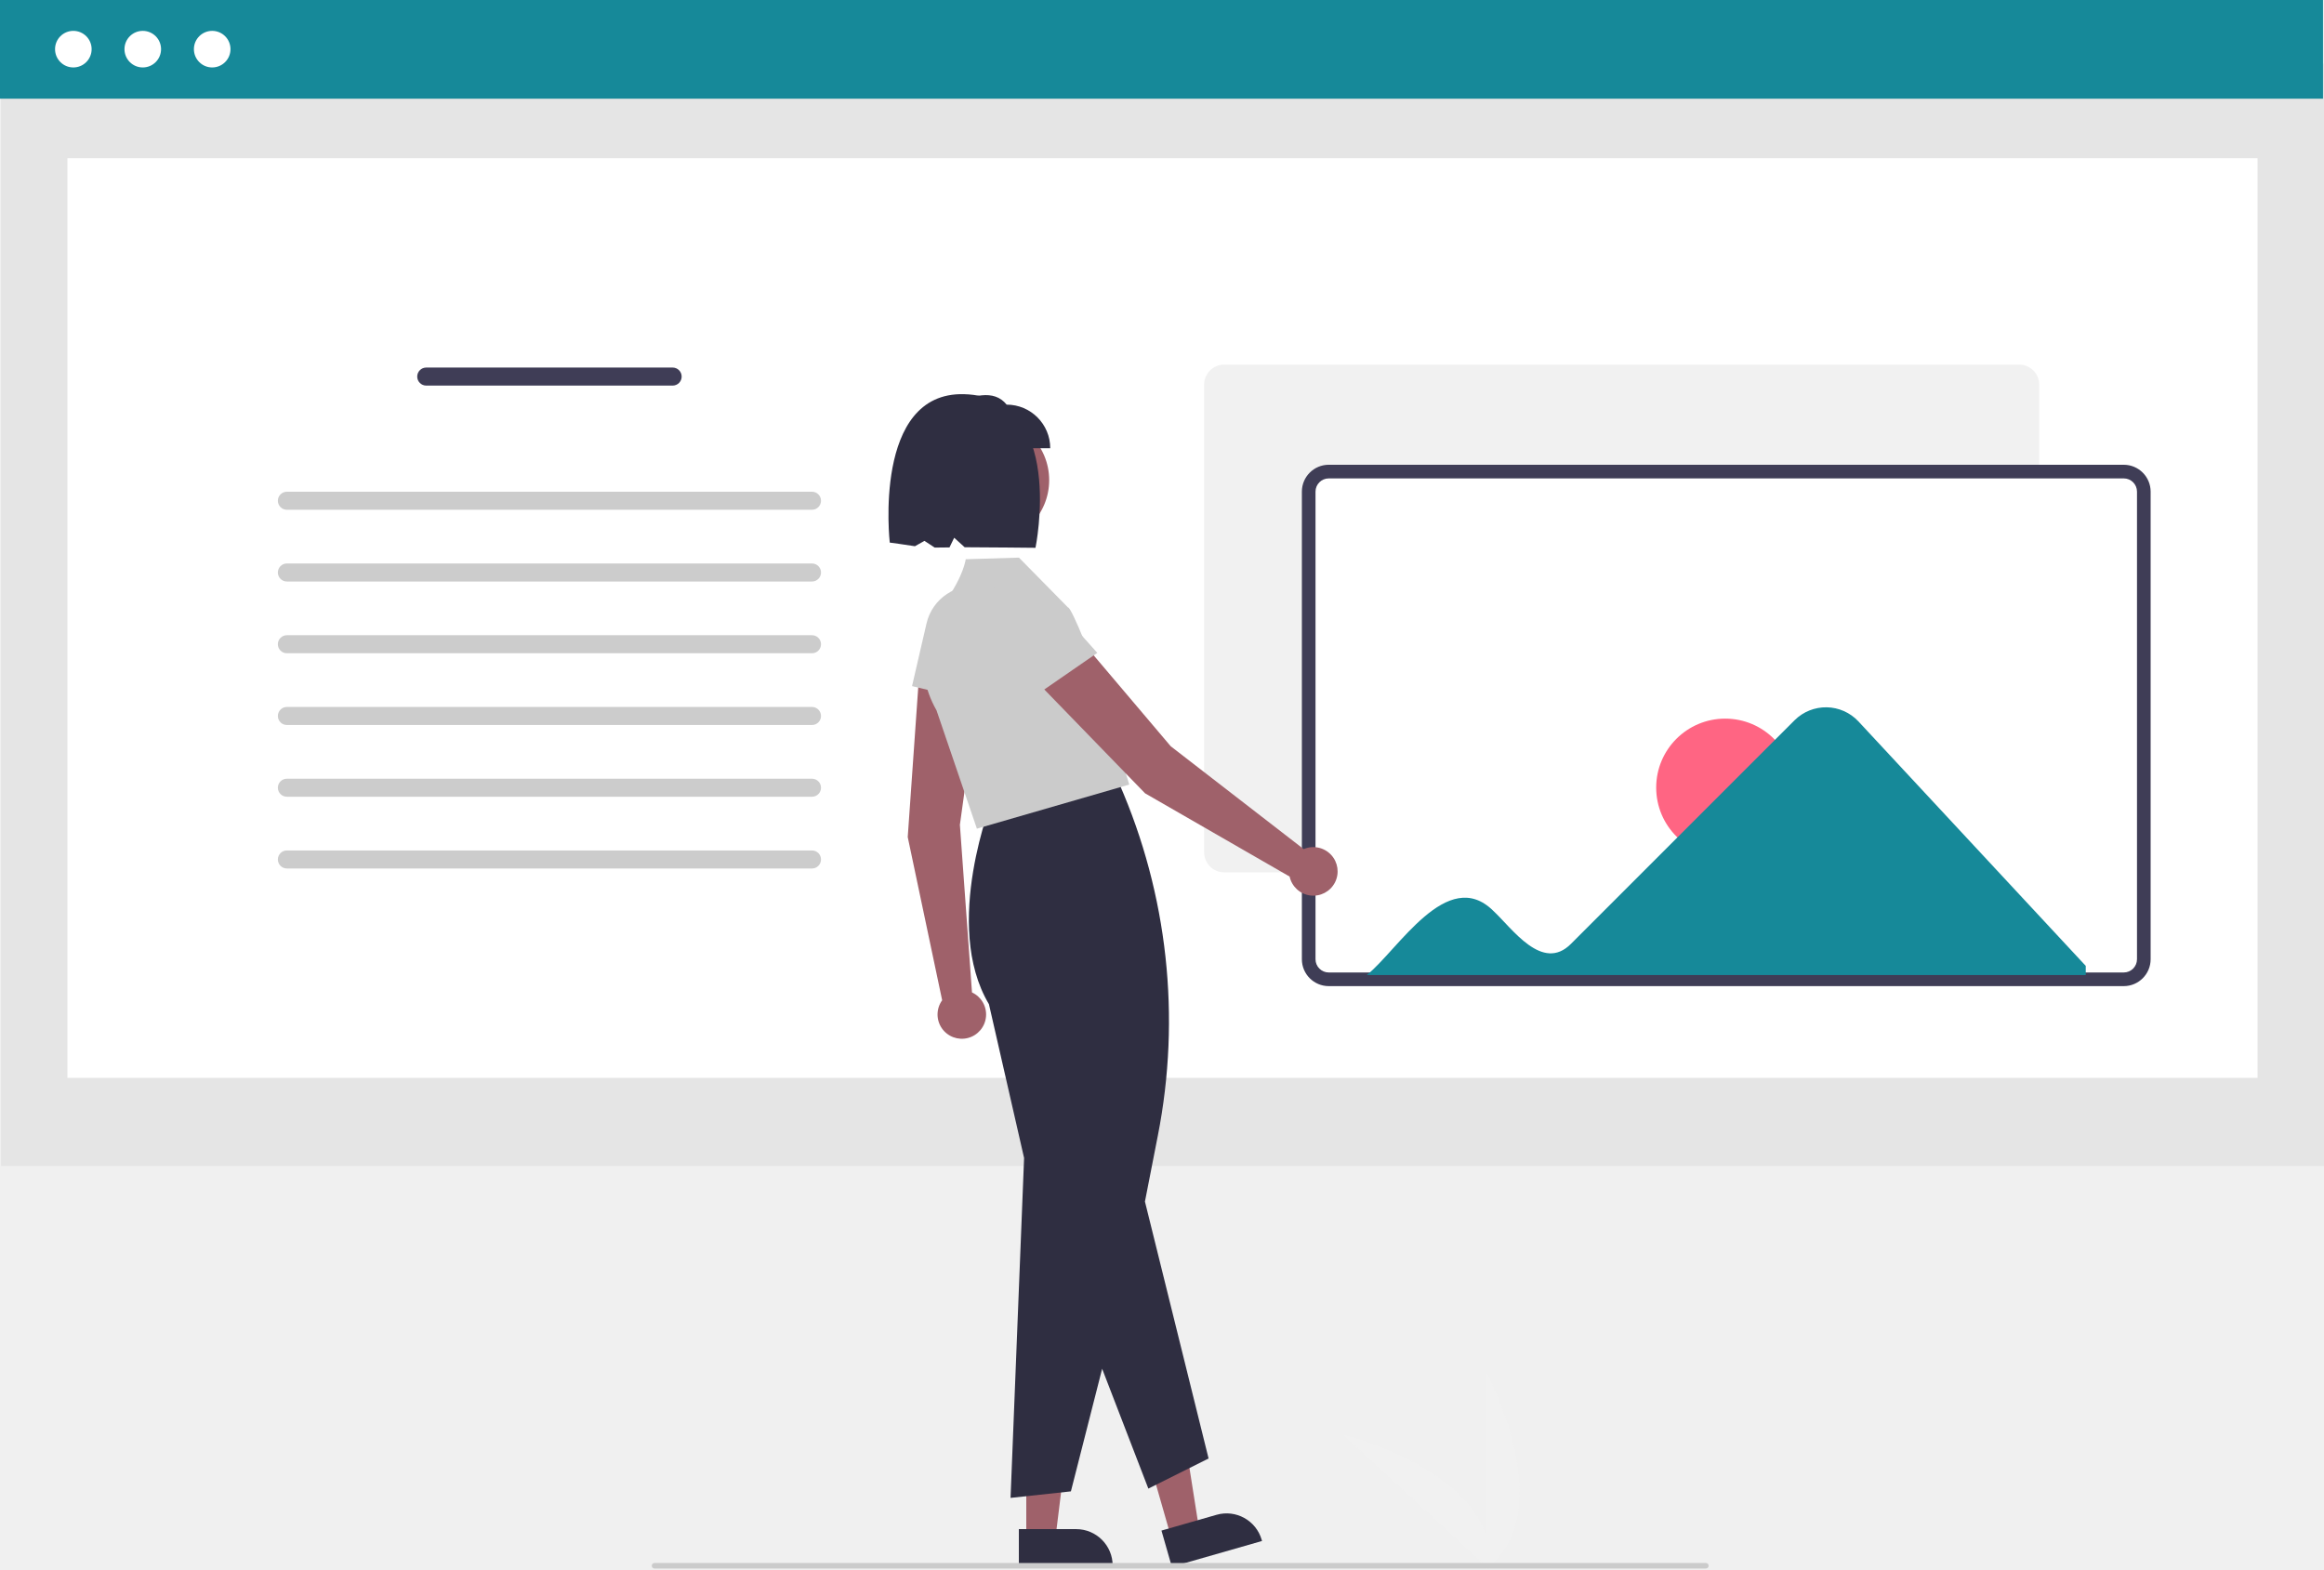
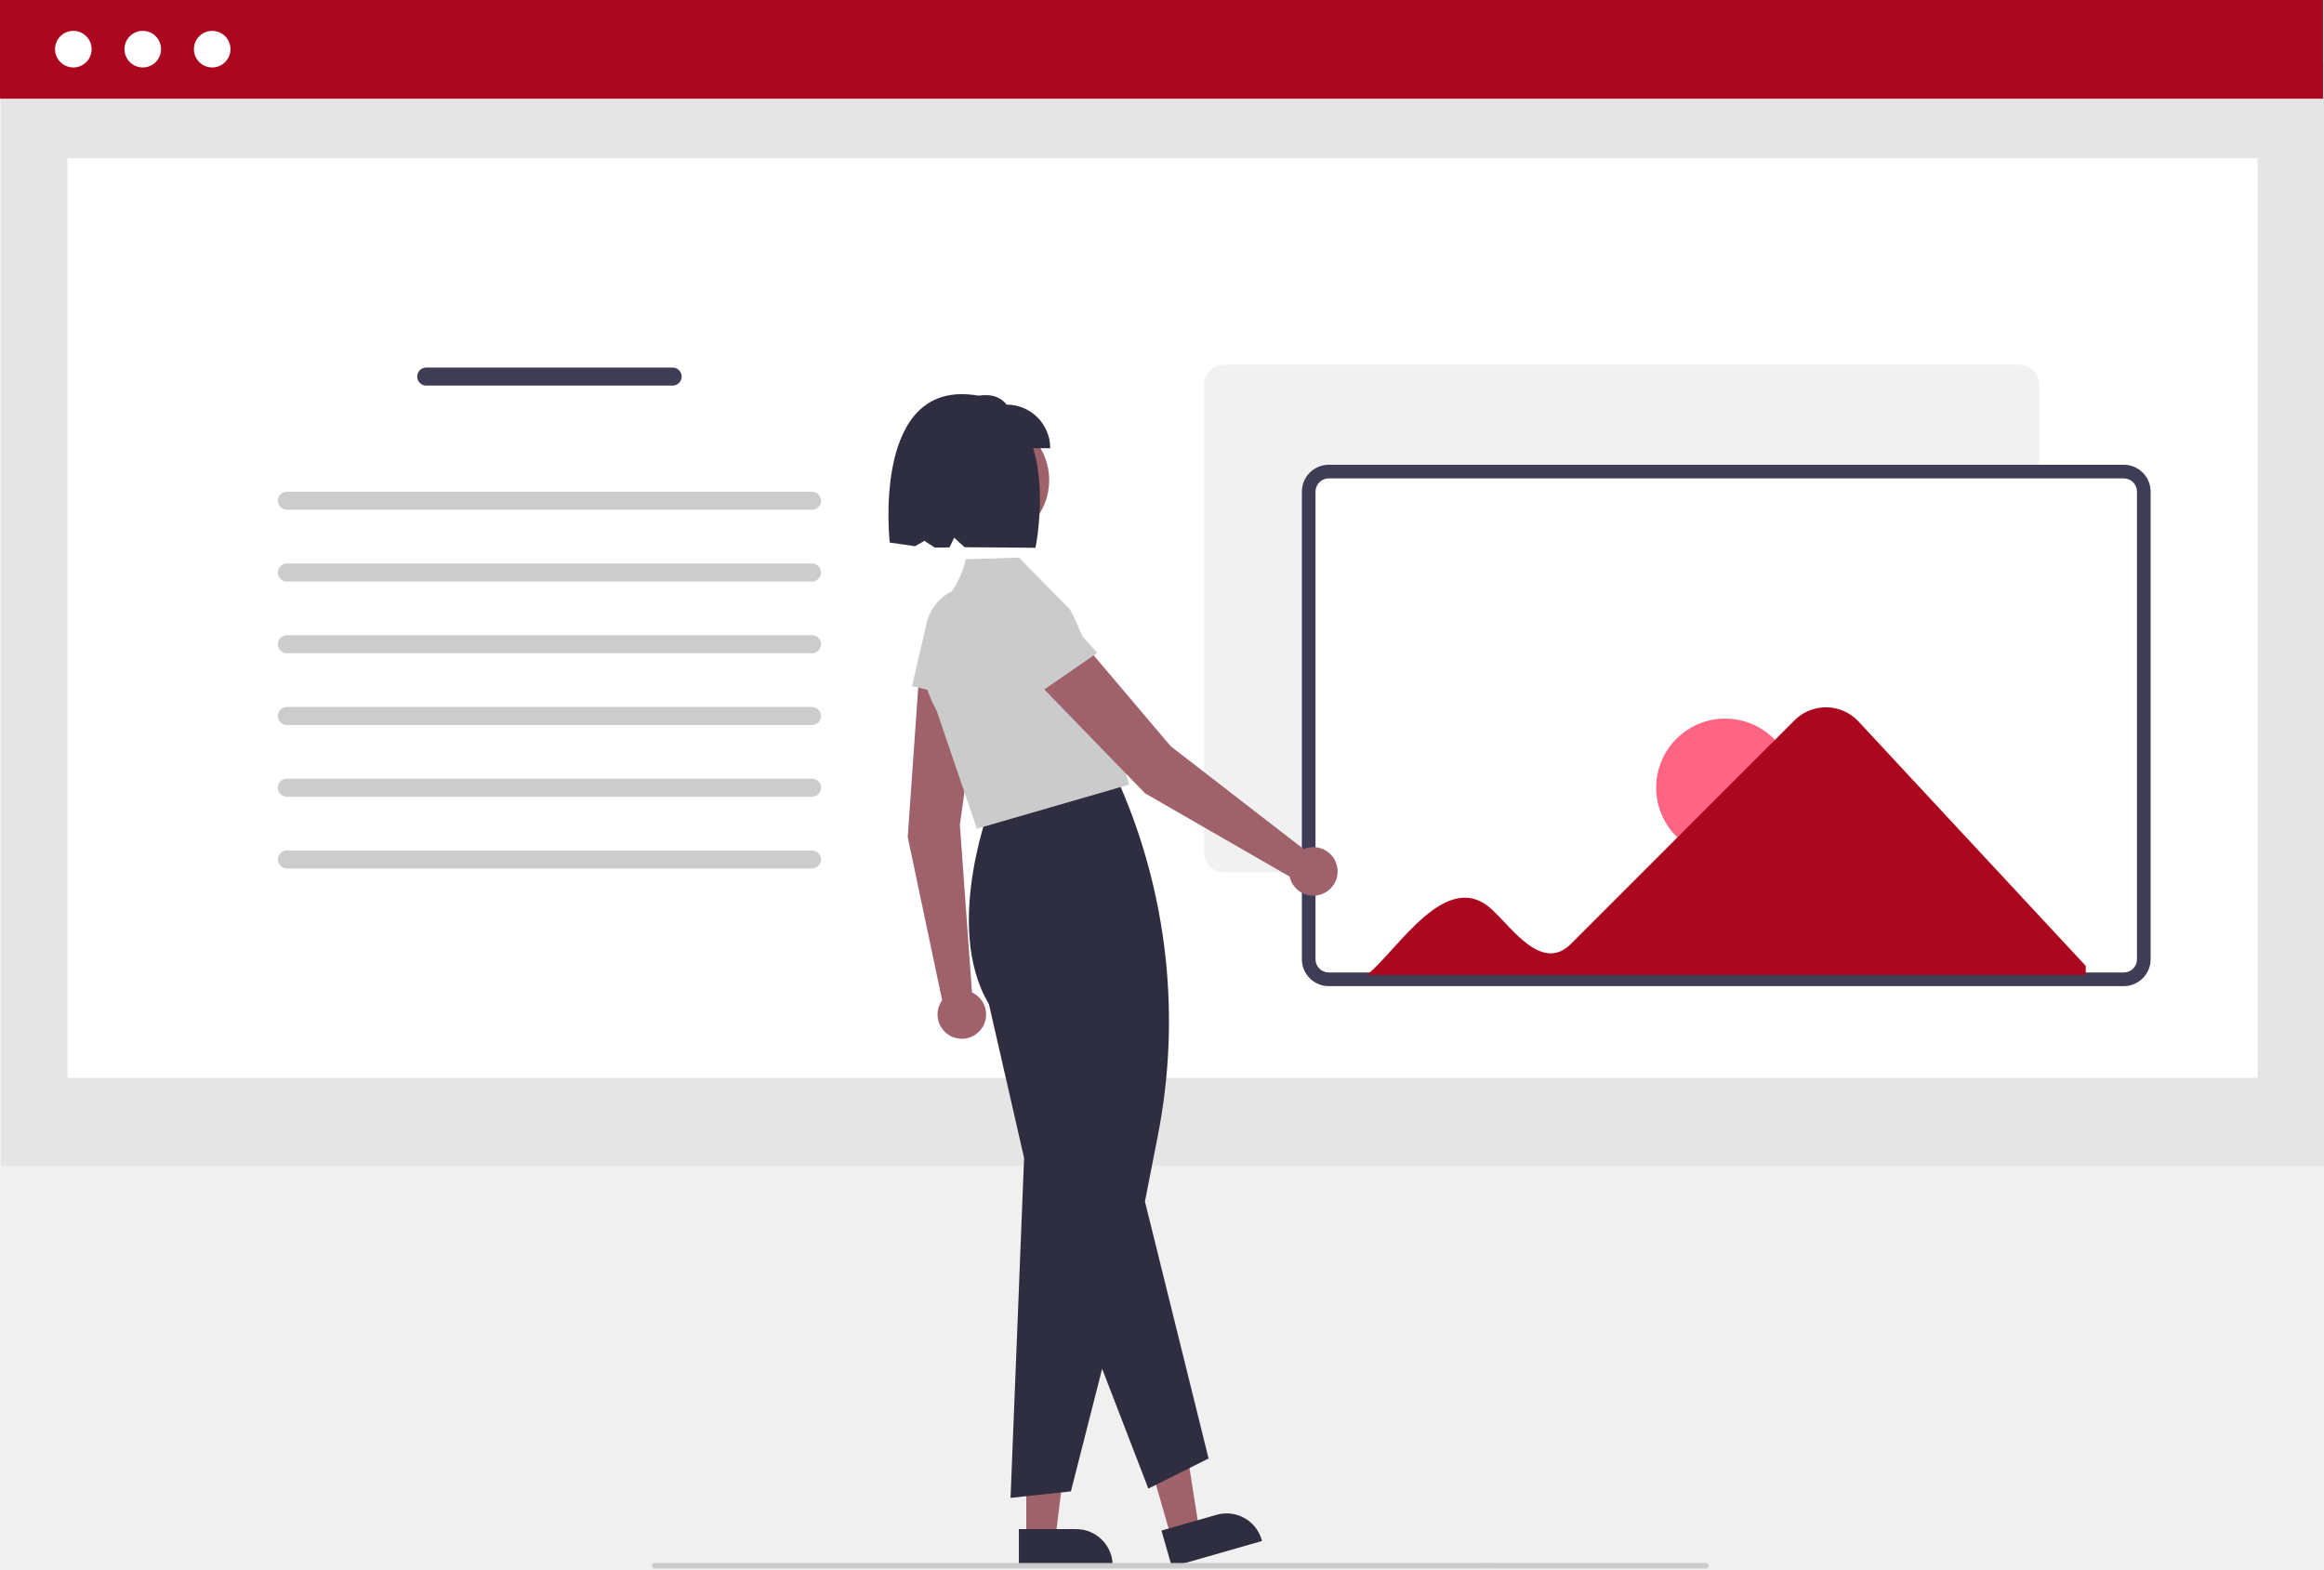
<svg xmlns="http://www.w3.org/2000/svg" id="eab38be6-400f-4307-af4c-8f24956b1905" data-name="Layer 1" width="842.17" height="568.852" viewBox="0 0 842.17 568.852">
  <path d="M716.621,734.168v-72.34S744.813,713.114,716.621,734.168Z" transform="translate(-178.4512 -165.3161)" fill="#f1f1f1" />
  <path d="M718.362,734.156l-53.29-48.921S721.918,699.15,718.362,734.156Z" transform="translate(-178.4512 -165.3161)" fill="#f1f1f1" />
  <rect id="f54375ad-557d-4249-95e2-413e25c77bd8" data-name="Rectangle 62" x="0.359" y="23.079" width="841.811" height="399.454" fill="#e5e5e5" />
  <rect id="eb84611c-d49d-4ce2-b538-4fee0a7e188d" data-name="Rectangle 75" x="24.431" y="57.333" width="793.668" height="333.277" fill="#fff" />
-   <rect id="a33b5263-04c3-449f-a8ad-1420252c1e48" data-name="Rectangle 80" width="841.811" height="35.763" fill="#168999" />
+   <rect id="a33b5263-04c3-449f-a8ad-1420252c1e48" data-name="Rectangle 80" width="841.811" height="35.763" fill="#ab071e" />
  <circle id="a01a8c4b-bf8b-4728-9381-d6cbaed15ee5" data-name="Ellipse 90" cx="26.576" cy="17.815" r="6.628" fill="#fff" />
  <circle id="a70f271b-ee75-4447-9507-72af025f0784" data-name="Ellipse 91" cx="51.736" cy="17.815" r="6.628" fill="#fff" />
  <circle id="b6ae4294-4107-4abd-ba05-1d458fcbc8d7" data-name="Ellipse 92" cx="76.896" cy="17.815" r="6.628" fill="#fff" />
  <path id="a98f5d70-28fc-4129-b4f3-463d07786f2f" data-name="Path 680" d="M332.911,298.519a3.268,3.268,0,0,0,0,6.536h89.293a3.268,3.268,0,1,0,0-6.536Z" transform="translate(-178.4512 -165.3161)" fill="#3f3d56" />
  <path id="a5717240-4d8d-4c71-83bc-6deeb889f166" data-name="Path 680" d="M282.411,343.519a3.268,3.268,0,0,0,0,6.536h190.293a3.268,3.268,0,1,0,0-6.536Z" transform="translate(-178.4512 -165.3161)" fill="#ccc" />
  <path id="f9c6f13d-6e3a-4758-9844-a0f5d5c969ce" data-name="Path 680" d="M282.411,369.519a3.268,3.268,0,0,0,0,6.536h190.293a3.268,3.268,0,1,0,0-6.536Z" transform="translate(-178.4512 -165.3161)" fill="#ccc" />
  <path id="bf808dfd-2bb2-4793-b7c6-d8671bf7e9b4" data-name="Path 680" d="M282.411,395.519a3.268,3.268,0,0,0,0,6.536h190.293a3.268,3.268,0,1,0,0-6.536Z" transform="translate(-178.4512 -165.3161)" fill="#ccc" />
  <path id="e27373f7-fd0b-426a-8828-0829b084b689" data-name="Path 680" d="M282.411,421.519a3.268,3.268,0,0,0,0,6.536h190.293a3.268,3.268,0,1,0,0-6.536Z" transform="translate(-178.4512 -165.3161)" fill="#ccc" />
  <path id="b4c6c7b3-e22e-4fba-a4f6-80d19d07dbd3" data-name="Path 680" d="M282.411,447.519a3.268,3.268,0,0,0,0,6.536h190.293a3.268,3.268,0,1,0,0-6.536Z" transform="translate(-178.4512 -165.3161)" fill="#ccc" />
  <path id="ebf0dc46-a6ad-47cb-a3de-ddb71e9e94e3" data-name="Path 680" d="M282.411,473.519a3.268,3.268,0,0,0,0,6.536h190.293a3.268,3.268,0,1,0,0-6.536Z" transform="translate(-178.4512 -165.3161)" fill="#ccc" />
  <path d="M910.161,481.454H622.058a7.271,7.271,0,0,1-7.263-7.263V304.719a7.271,7.271,0,0,1,7.263-7.263H910.161a7.271,7.271,0,0,1,7.263,7.263V474.191A7.271,7.271,0,0,1,910.161,481.454Z" transform="translate(-178.4512 -165.3161)" fill="#f1f1f1" />
  <path d="M948.061,520.216H659.958a7.271,7.271,0,0,1-7.263-7.263V343.481a7.271,7.271,0,0,1,7.263-7.263H948.061a7.271,7.271,0,0,1,7.263,7.263V512.953A7.271,7.271,0,0,1,948.061,520.216Z" transform="translate(-178.4512 -165.3161)" fill="#fff" />
  <path d="M948.061,522.688H659.958a9.746,9.746,0,0,1-9.735-9.735V343.481a9.746,9.746,0,0,1,9.735-9.735H948.061a9.746,9.746,0,0,1,9.735,9.735V512.953A9.746,9.746,0,0,1,948.061,522.688ZM659.958,338.69a4.797,4.797,0,0,0-4.792,4.792V512.953a4.797,4.797,0,0,0,4.792,4.792H948.061a4.797,4.797,0,0,0,4.792-4.792V343.481a4.797,4.797,0,0,0-4.792-4.792Z" transform="translate(-178.4512 -165.3161)" fill="#3f3d56" />
  <circle cx="625.17" cy="285.43" r="25" fill="#ff6583" />
-   <path d="M851.849,426.695a16.099,16.099,0,0,0-23.025-.411l-81.08,81.08c-10.386,10.435-21.228-5.525-28.156-11.961-16.66-16.477-34.656,14.419-45.854,23.267H934.285v-3.317Z" transform="translate(-178.4512 -165.3161)" fill="#168999" />
+   <path d="M851.849,426.695a16.099,16.099,0,0,0-23.025-.411l-81.08,81.08c-10.386,10.435-21.228-5.525-28.156-11.961-16.66-16.477-34.656,14.419-45.854,23.267H934.285v-3.317Z" transform="translate(-178.4512 -165.3161)" fill="#ab071e" />
  <path d="M530.681,524.977l-4.384-60.754,7.874-56.932-22.362-1.51-4.414,62.889L519.869,527.81a8.798,8.798,0,1,0,10.812-2.833Z" transform="translate(-178.4512 -165.3161)" fill="#9f616a" />
  <path d="M508.955,413.964l5.251-22.726a17.497,17.497,0,0,1,34.435,5.897l-2.892,25.679Z" transform="translate(-178.4512 -165.3161)" fill="#cbcbcb" />
  <polygon points="371.903 557.597 382.445 557.597 387.46 516.933 371.901 516.934 371.903 557.597" fill="#9f616a" />
  <path d="M547.665,719.471l20.762-.001h.001a13.232,13.232,0,0,1,13.231,13.231v.43l-33.993.001Z" transform="translate(-178.4512 -165.3161)" fill="#2f2e41" />
  <polygon points="424.424 557.252 434.559 554.349 428.184 513.876 413.226 518.161 424.424 557.252" fill="#9f616a" />
  <path d="M599.342,720l19.959-5.717.001-0a13.232,13.232,0,0,1,16.363,9.076l.118.413-32.679,9.361Z" transform="translate(-178.4512 -165.3161)" fill="#2f2e41" />
  <path d="M544.656,708.154l4.904-123.178-12.736-55.744c-17.139-28.735,1.351-74.57,1.54-75.03l.069-.168.18-.025,44.832-6.074.63,1.445a214.691,214.691,0,0,1,13.947,127.516l-4.666,23.866,23.061,93.11-21.826,10.913-16.746-43.425L566.526,705.79Z" transform="translate(-178.4512 -165.3161)" fill="#2f2e41" />
  <path d="M532.459,465.626l-14.626-42.855c-9.092-16.012-3.325-30.228,3.114-39.333,6.954-9.832,7.371-15.347,7.464-15.408l.074-.049,19.216-.582,17.784,18.071c1.119-.437,10.568,22.85,9.767,24.02l12.421,40.152Z" transform="translate(-178.4512 -165.3161)" fill="#cbcbcb" />
  <path d="M650.886,473.038l-48.18-37.268L565.551,391.92,549.506,407.57,593.407,452.817l52.376,30.164a8.798,8.798,0,1,0,5.103-9.944Z" transform="translate(-178.4512 -165.3161)" fill="#9f616a" />
  <path d="M544.947,423.426l-13.425-19.074a17.497,17.497,0,0,1,27.367-21.716l17.199,19.287Z" transform="translate(-178.4512 -165.3161)" fill="#cbcbcb" />
  <circle cx="357.382" cy="174.009" r="22.819" fill="#9f616a" />
  <path d="M559.036,327.749H522.802V311.955c7.953-3.16,15.735-5.847,20.44,0a15.794,15.794,0,0,1,15.794,15.794Z" transform="translate(-178.4512 -165.3161)" fill="#2f2e41" />
  <path d="M527.796,308.168c-33.198-.907-26.912,53.786-26.912,53.786s6.263.828,9.121,1.315l3.452-1.944,3.714,2.436c1.705.009,3.497-.025,5.354-.059l1.703-3.506,3.797,3.443c6.911.01,25.666.201,25.666.201S564.993,309.183,527.796,308.168Z" transform="translate(-178.4512 -165.3161)" fill="#2f2e41" />
  <path d="M796.633,733.746h-381a1,1,0,0,1,0-2h381a1,1,0,0,1,0,2Z" transform="translate(-178.4512 -165.3161)" fill="#cbcbcb" />
</svg>
